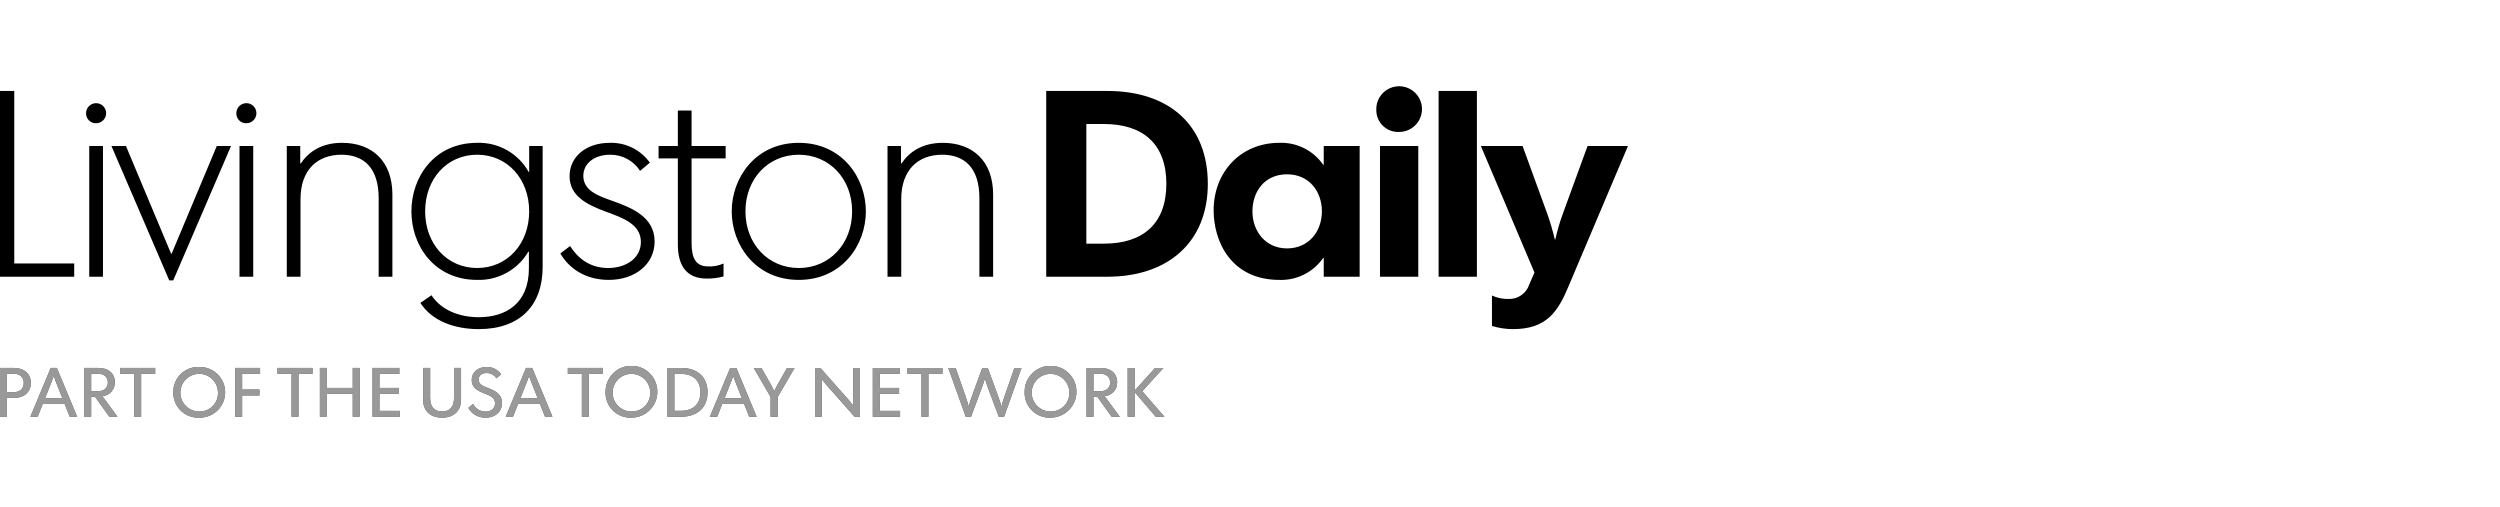
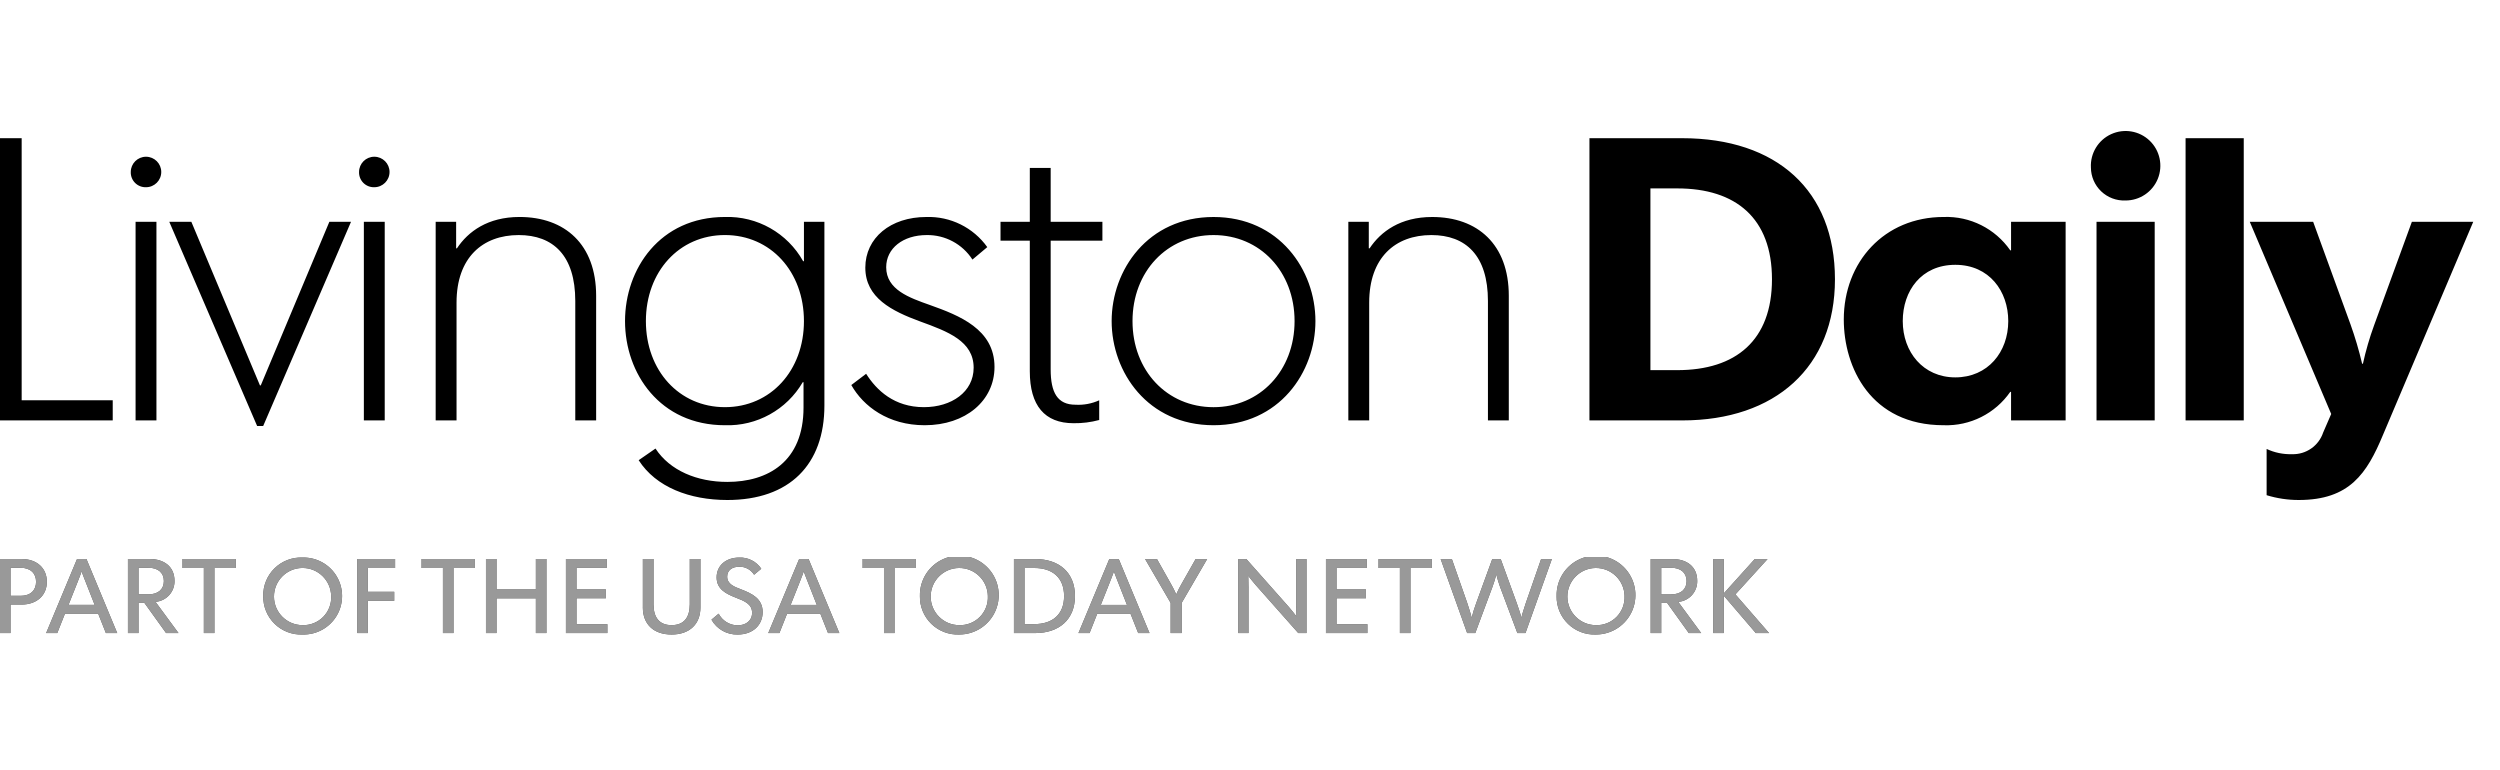
- <svg xmlns="http://www.w3.org/2000/svg" width="790" height="160" viewBox="0 0 790 160">
+ <svg xmlns="http://www.w3.org/2000/svg" width="520" height="160" viewBox="0 0 520 160">
  <defs>
    <style>
      .cls-1, .cls-2 {
        fill: #000;
        fill-rule: evenodd;
      }

      .cls-1 {
        filter: url(#filter);
      }
    </style>
    <filter id="filter" x="0" y="115.969" width="367.969" height="16" filterUnits="userSpaceOnUse">
      <feFlood result="flood" flood-color="#999" />
      <feComposite result="composite" operator="in" in2="SourceGraphic" />
      <feBlend result="blend" in2="SourceGraphic" />
    </filter>
  </defs>
  <path id="USAT_Network" data-name="USAT Network" class="cls-1" d="M-0.011,116.273H4.478c3.156,0,5.268,1.865,5.268,4.741s-2.155,4.735-5.268,4.735H2.188v5.925h-2.2v-15.4Zm4.267,7.659c2.112,0,3.244-1.163,3.244-2.918,0-1.736-1.132-2.919-3.244-2.919H2.188v5.837H4.256Zm11.768-7.659H17.98l6.4,15.4H22.022l-1.6-4.035H13.513l-1.6,4.035H9.6S15.244,118.162,16.024,116.273Zm3.665,9.544L18.2,122.023c-0.221-.572-1.178-2.942-1.2-3.139H16.957c-0.022.2-.955,2.5-1.2,3.139l-1.51,3.794h5.443Zm6.924-9.544h4.51c2.91,0,5.178,1.5,5.178,4.563a4.293,4.293,0,0,1-3.955,4.346l4.778,6.492H34.545l-4.51-6.276H28.812v6.276h-2.2v-15.4Zm4.267,7.351c2.043,0,3.2-1.077,3.2-2.764s-1.157-2.765-3.2-2.765H28.812v5.529H30.88ZM42.4,118.138H37.957v-1.865H49.046v1.865H44.6v13.536H42.4V118.138Zm12.348,5.838a7.862,7.862,0,0,1,8.2-8.006,8.008,8.008,0,1,1,0,16.011A7.861,7.861,0,0,1,54.75,123.976Zm14.133,0a5.946,5.946,0,1,0-5.955,6.053A5.773,5.773,0,0,0,68.882,123.976Zm5.433-7.7h7.867v1.865H76.514V123.1H82v1.865H76.514v6.713h-2.2v-15.4Zm17.815,1.865H87.686v-1.865H98.774v1.865H94.33v13.536h-2.2V118.138Zm8.953-1.865h2.2v6.318h8.178v-6.318h2.2v15.4h-2.2v-7.218h-8.178v7.218h-2.2v-15.4Zm16.631,0h8.49v1.846h-6.29v4.472h6.11v1.846h-6.11v5.395h6.422v1.842h-8.622v-15.4Zm16,10.092V116.273h2.221v9.433c0,2.679,1.157,4.323,3.756,4.323,2.622,0,3.78-1.644,3.78-4.323v-9.433h2.221v10.092c0,3.38-2.2,5.616-6,5.616C135.865,131.981,133.71,129.745,133.71,126.365Zm14.274,2.524,1.491-1.25a4.52,4.52,0,0,0,3.911,2.433c1.709,0,3.044-.918,3.044-2.611,0-1.817-1.534-2.433-3.446-3.178-1.956-.769-3.933-1.736-3.933-4.193,0-2.432,1.912-4.12,4.712-4.12a5.249,5.249,0,0,1,4.579,2.322l-1.491,1.25a3.552,3.552,0,0,0-3.088-1.668c-1.512,0-2.511.769-2.511,2.063,0,1.6,1.554,2.13,2.911,2.654,2.2,0.856,4.466,1.889,4.466,4.716,0,2.679-2,4.674-5.2,4.674A6.064,6.064,0,0,1,147.984,128.889Zm18.241-12.616h1.956l6.4,15.4h-2.357l-1.6-4.035h-6.912l-1.6,4.035H159.8S165.446,118.162,166.225,116.273Zm3.665,9.544-1.487-3.794c-0.222-.572-1.179-2.942-1.2-3.139h-0.044c-0.022.2-.955,2.5-1.2,3.139l-1.51,3.794h5.443Zm13.978-7.679h-4.445v-1.865h11.088v1.865h-4.444v13.536h-2.2V118.138Zm7.469,5.838a8.2,8.2,0,1,1,8.2,8A7.861,7.861,0,0,1,191.337,123.976Zm14.132,0a5.945,5.945,0,1,0-5.954,6.053A5.772,5.772,0,0,0,205.469,123.976Zm5.434-7.7h4.423c4.977,0,8.265,2.808,8.265,7.7,0,4.87-3.312,7.7-8.265,7.7H210.9v-15.4Zm2.2,13.534h2.046c3.643,0,6.176-1.9,6.176-5.831s-2.533-5.838-6.176-5.838H213.1v11.669Zm17.637-13.534H232.7l6.4,15.4h-2.357l-1.6-4.035h-6.912l-1.6,4.035h-2.311S229.96,118.162,230.739,116.273Zm3.666,9.544-1.489-3.794c-0.221-.572-1.178-2.942-1.2-3.139h-0.044c-0.022.2-.955,2.5-1.2,3.139l-1.51,3.794h5.444Zm9.084-.419-5.312-9.125h2.467l2.889,5.135a22.887,22.887,0,0,1,1.11,2.192h0.022a23.153,23.153,0,0,1,1.113-2.192l2.91-5.135h2.4l-5.309,9.125v6.276h-2.289V125.4Zm14.062-9.125h1.687l8.846,9.982c0.266,0.288,1.422,1.711,1.534,1.932l0.044-.023c-0.044-.217-0.044-2-0.044-2.39v-9.5h2.134v15.4h-1.713l-8.845-9.983c-0.265-.283-1.422-1.711-1.532-1.928l-0.021.02c0.021,0.221.043,2,.043,2.394v9.5h-2.133v-15.4Zm18.253,0h8.487v1.846H278v4.472h6.113v1.846H278v5.395h6.422v1.842H275.8v-15.4Zm15.37,1.865h-4.445v-1.865h11.089v1.865h-4.445v13.536h-2.2V118.138Zm8.477-1.865h2.334l3.2,9.15c0.112,0.351.867,2.63,0.889,2.981h0.046a30.445,30.445,0,0,1,.933-2.981l3.334-9.15h1.756l3.332,9.15c0.133,0.351.91,2.63,0.935,2.981h0.044c0.044-.351.8-2.63,0.91-2.981l3.179-9.15h2.243l-5.49,15.4h-1.688l-3.6-9.607a25.578,25.578,0,0,1-.758-2.5h-0.044a25.421,25.421,0,0,1-.776,2.5l-3.578,9.607h-1.69Zm24.118,7.7a8.2,8.2,0,1,1,8.2,8A7.862,7.862,0,0,1,323.769,123.976Zm14.133,0a5.945,5.945,0,1,0-5.955,6.053A5.772,5.772,0,0,0,337.9,123.976Zm5.433-7.7h4.511c2.913,0,5.177,1.5,5.177,4.563a4.293,4.293,0,0,1-3.955,4.346l4.779,6.492h-2.579l-4.511-6.276h-1.223v6.276h-2.2v-15.4Zm4.267,7.351c2.044,0,3.2-1.077,3.2-2.764s-1.156-2.765-3.2-2.765h-2.068v5.529H347.6Zm8.736-7.351h2.2v7.154l6.444-7.154h2.666l-6.687,7.351,7,8.05h-2.754l-6.668-7.785v7.785h-2.2v-15.4Z" />
  <path id="LD_logo_ipad_splash_copy_5" data-name="LD logo ipad splash copy 5" class="cls-2" d="M0,28.741H4.506v54.52H23.447v4.182H0v-58.7Zm27.2,7.025a3.171,3.171,0,1,1,3.171,3.177A3.072,3.072,0,0,1,27.2,35.765Zm1,10.369h4.339V87.443H28.2V46.134Zm7.01,0H39.8L54.071,80.169h0.167L68.506,46.134h4.505L54.739,88.613H53.487ZM74.683,35.765a3.171,3.171,0,1,1,3.171,3.177A3.072,3.072,0,0,1,74.683,35.765Zm1,10.369h4.339V87.443H75.683V46.134Zm14.937,0h4.256v5.519h0.167c2.336-3.513,6.425-6.522,13.017-6.522,9.429,0,15.937,5.686,15.937,16.389V87.443h-4.339V62.607c0-9.448-4.589-13.714-11.765-13.714-7.509,0-12.933,4.683-12.933,14.049v24.5H90.62V46.134Zm42.223,49.587,3.5-2.423c3,4.6,8.678,6.939,14.937,6.939,8.427,0,15.853-4.181,15.853-15.47V79.5H166.97a18.048,18.048,0,0,1-16.187,8.948c-13.518,0-20.777-10.788-20.777-21.658s7.259-21.658,20.777-21.658a17.993,17.993,0,0,1,16.271,9.2h0.166v-8.2h4.256V84.35c0,12.29-7.259,19.651-20.192,19.651C143.44,104,136.431,101.325,132.843,95.721ZM167.22,66.789c0-10.286-6.925-17.9-16.437-17.9s-16.438,7.61-16.438,17.9,6.925,17.9,16.438,17.9S167.22,77.075,167.22,66.789Zm9.849,13.3,3.086-2.342c2.17,3.428,5.841,6.942,12.016,6.942,5.758,0,10.347-3.179,10.347-8.2,0-5.519-5.34-7.527-11.1-9.618-5.924-2.174-11.432-4.933-11.432-11.2,0-6.189,5.257-10.536,12.683-10.536A14.989,14.989,0,0,1,205.355,51.4l-3.088,2.593a11.123,11.123,0,0,0-9.512-5.1c-4.923,0-8.427,2.76-8.427,6.689,0,4.684,4.839,6.356,9.095,7.861,6.091,2.175,13.434,5.019,13.434,12.879,0,7.024-6.008,12.126-14.519,12.126C184.745,88.447,179.571,84.516,177.069,80.084Zm37.13-2.843V50.064h-6.091v-3.93H214.2V34.928h4.34V46.134H229.3v3.93H218.539V76.823c0,4.852,1.418,7.359,5.173,7.359a10.475,10.475,0,0,0,4.923-.92v4.1a19.45,19.45,0,0,1-5.34.667C217.287,88.028,214.2,84.35,214.2,77.242Zm17.024-10.453c0-10.621,7.509-21.658,21.194-21.658S273.61,56.168,273.61,66.789,266.1,88.447,252.417,88.447,231.223,77.409,231.223,66.789Zm38.048,0c0-10.286-7.175-17.9-16.854-17.9s-16.855,7.61-16.855,17.9,7.175,17.9,16.855,17.9S269.271,77.075,269.271,66.789Zm11.183-20.655h4.255v5.519h0.167c2.336-3.513,6.425-6.522,13.016-6.522,9.43,0,15.938,5.686,15.938,16.389V87.443h-4.339V62.607c0-9.448-4.589-13.714-11.766-13.714-7.509,0-12.933,4.683-12.933,14.049v24.5h-4.338V46.134Zm50.151-17.393H349.88c19.691,0,31.79,10.871,31.79,29.35,0,18.231-12.349,29.352-31.79,29.352H330.605v-58.7ZM343.287,76.99h5.59c12.183,0,19.693-6.187,19.693-18.9s-7.51-18.9-19.693-18.9h-5.59v37.8Zm40.22-10.536c0-11.957,8.428-21.323,20.777-21.323a16.165,16.165,0,0,1,13.852,6.94H418.3V46.134H429.65V87.443H418.3V81.506h-0.166a16.165,16.165,0,0,1-13.852,6.942C389.1,88.447,383.507,76.4,383.507,66.454Zm34.211,0.335c0-6.188-3.921-11.707-11.013-11.707s-10.932,5.435-10.932,11.707c0,6.439,4.256,11.706,10.932,11.706C413.463,78.495,417.718,73.228,417.718,66.789Zm17.191-31.944a7.227,7.227,0,1,1,7.175,6.857A6.9,6.9,0,0,1,434.909,34.845Zm1.168,11.289h12.1V87.443h-12.1V46.134ZM454.6,28.741h12.1v58.7H454.6v-58.7ZM471.457,103V93.38a11.569,11.569,0,0,0,5.256,1.089,6.6,6.6,0,0,0,6.509-4.516l1.668-3.846L467.953,46.134h13.183L488.9,67.457a74.886,74.886,0,0,1,2.421,8.2h0.167a62.1,62.1,0,0,1,2.336-8.028l7.843-21.49h12.767l-18.774,44.32C492.317,98.481,488.73,104,478.132,104A22.631,22.631,0,0,1,471.457,103Z" />
</svg>
